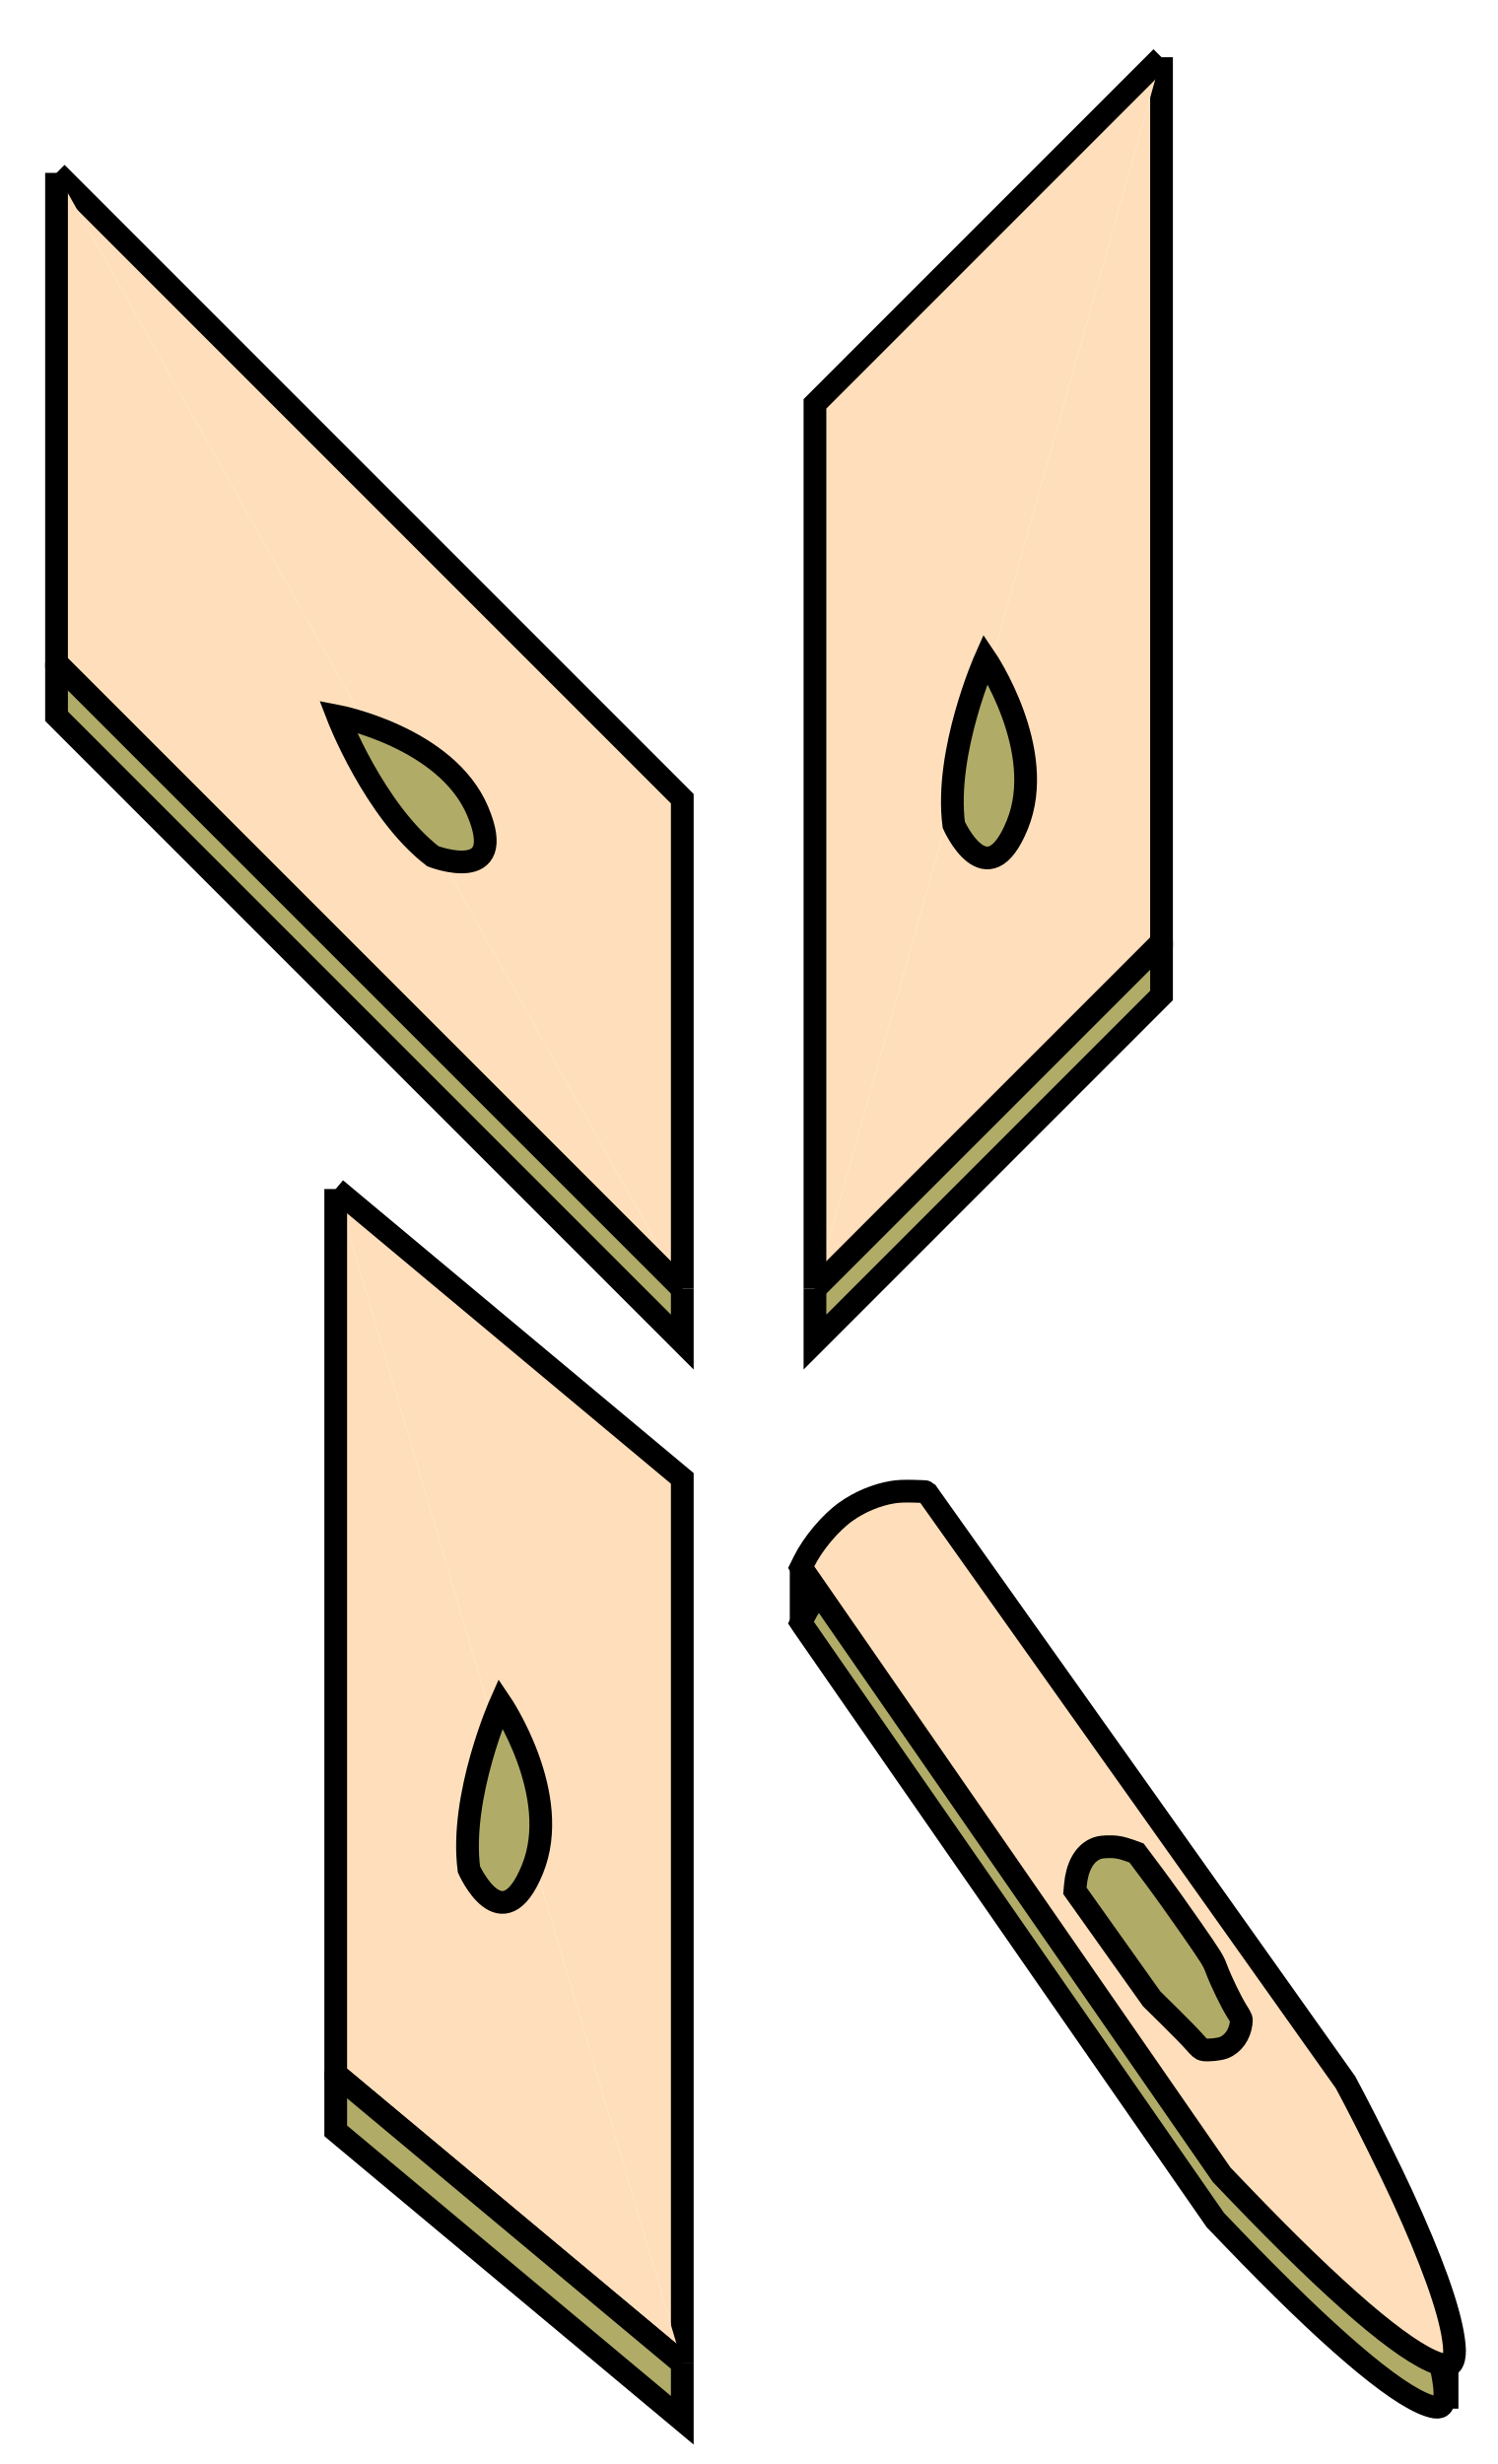
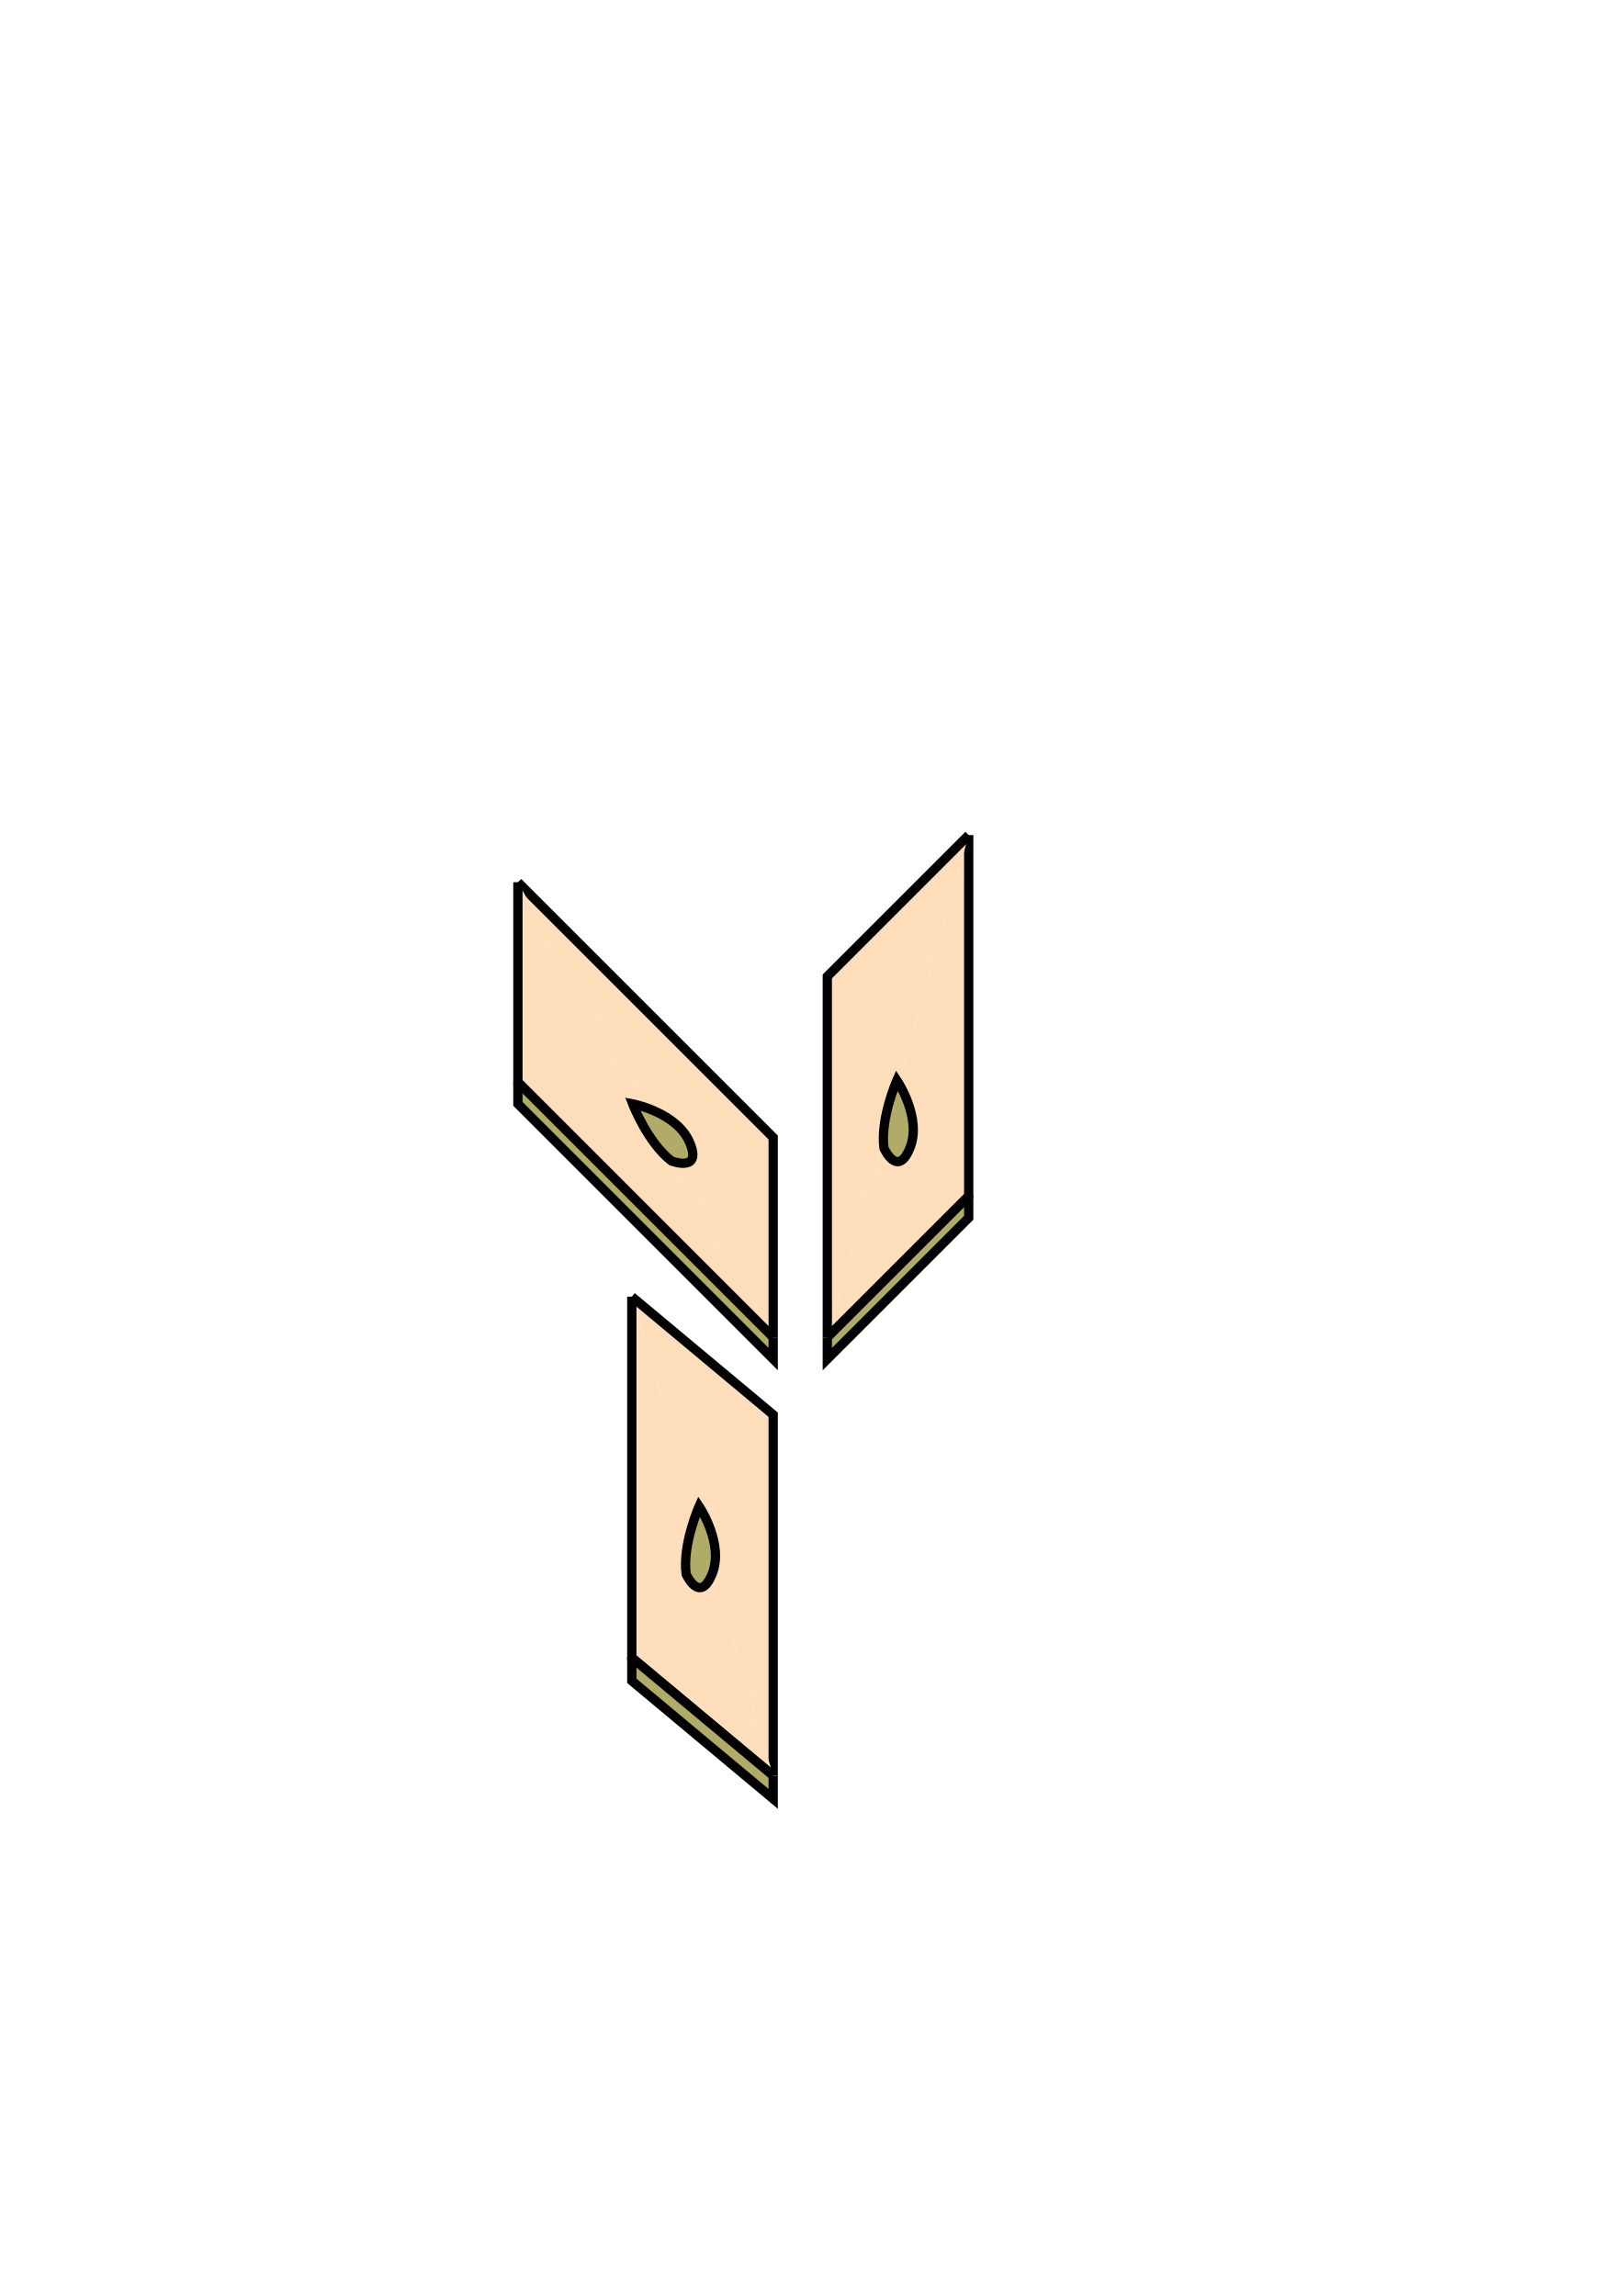
- <svg xmlns="http://www.w3.org/2000/svg" width="79" height="130" viewBox="64 105 79 130" version="1.1" id="svg5">
+ <svg xmlns="http://www.w3.org/2000/svg" width="210mm" height="297mm" viewBox="0 0 210 297" version="1.1" id="svg5">
  <defs id="defs2" />
-   <g id="layer1" style="display:inline">
-     <path style="display:inline;fill:#b0ac68;fill-opacity:1;stroke:#000000;stroke-width:1.181;stroke-miterlimit:4;stroke-dasharray:none;stroke-opacity:1;paint-order:markers fill stroke" d="m 139.361,231.914 c -1.79,-0.608 -5.343,-3.651 -10.34,-8.853 l -0.901,-0.938 -10.812,-15.58 c -5.947,-8.569 -10.865,-15.66 -10.93,-15.757 l -0.117,-0.177 0.145,-0.292 c 0.465,-0.938 1.369,-2.011 2.182,-2.59 0.707,-0.503 1.58,-0.87 2.4,-1.007 0.306,-0.051 0.579,-0.065 1.088,-0.054 0.374,0.008 0.687,0.023 0.696,0.034 0.009,0.011 4.916,6.907 10.903,15.325 l 10.887,15.305 0.456,0.859 c 0.63,1.188 1.909,3.771 2.474,4.995 1.549,3.361 2.451,5.866 2.68,7.438 0.073,0.499 0.077,0.757 0.019,1.027 -0.083,0.388 -0.283,0.452 -0.831,0.265 z" id="path12186-9" />
-     <path style="fill:none;stroke:#000000;stroke-width:1.2;stroke-linecap:butt;stroke-linejoin:miter;stroke-opacity:1;stroke-miterlimit:4;stroke-dasharray:none" d="m 106.272,187.686 4e-5,3" id="path22481" />
-     <path style="fill:none;stroke:#000000;stroke-width:1.2;stroke-linecap:butt;stroke-linejoin:miter;stroke-opacity:1;stroke-miterlimit:4;stroke-dasharray:none" d="m 140.352,229.693 v 2.388" id="path22678" />
-   </g>
+   <g id="layer1" style="display:inline" />
  <g id="layer2" style="display:inline">
    <path style="fill:#ffdfbb;fill-opacity:1;stroke:#000000;stroke-width:1.2;stroke-linecap:butt;stroke-linejoin:miter;stroke-opacity:1;stroke-miterlimit:4;stroke-dasharray:none" d="m 107,173 18.286,-18.286 v -46.693" id="path1177" />
    <path style="fill:#ffdfbb;fill-opacity:1;stroke:#000000;stroke-width:1.2;stroke-linecap:butt;stroke-linejoin:miter;stroke-opacity:1;stroke-miterlimit:4;stroke-dasharray:none" d="M 125.286,108.021 107,126.307 V 173" id="path1177-3" />
    <g id="g2688" transform="rotate(-45,189.6921,180.4416)" style="fill:#ffdfbb;fill-opacity:1;stroke:#000000;stroke-opacity:1;stroke-width:1.2;stroke-miterlimit:4;stroke-dasharray:none">
      <path style="fill:#ffdfbb;stroke:#000000;stroke-width:1.2;stroke-linecap:butt;stroke-linejoin:miter;stroke-opacity:1;fill-opacity:1;stroke-miterlimit:4;stroke-dasharray:none" d="M 131.532,111.758 149.818,93.472 V 46.778" id="path1177-0" />
    </g>
    <path style="fill:#ffdfbb;stroke:#000000;stroke-width:1.2;stroke-linecap:butt;stroke-linejoin:miter;stroke-opacity:1;fill-opacity:1;stroke-miterlimit:4;stroke-dasharray:none" d="m 66.983,114.122 v 25.86 L 100,173" id="path1177-3-1" />
    <g id="g77338" transform="translate(-2.6238654e-7,3)" style="stroke:#000000;stroke-opacity:1;stroke-width:1.2;stroke-miterlimit:4;stroke-dasharray:none">
      <path style="fill:#ffdfbb;fill-opacity:1;stroke:#000000;stroke-width:1.2;stroke-linecap:butt;stroke-linejoin:miter;stroke-opacity:1;stroke-miterlimit:4;stroke-dasharray:none" d="M 81.714,164.732 100,180 v 46.693" id="path1177-31" />
    </g>
    <path style="fill:#ffdfbb;fill-opacity:1;stroke:#000000;stroke-width:1.2;stroke-linecap:butt;stroke-linejoin:miter;stroke-opacity:1;stroke-miterlimit:4;stroke-dasharray:none" d="M 100,229.693 81.714,214.425 v -46.693" id="path1177-3-6" />
    <path style="fill:#b0ac68;stroke:#000000;stroke-width:1.2;stroke-linecap:butt;stroke-linejoin:miter;stroke-opacity:1;fill-opacity:1;stroke-miterlimit:4;stroke-dasharray:none" d="m 66.983,139.983 c 0,0 0,2.807 0,2.807 0,0 33.017,33.017 33.017,33.017 V 173" id="path76212" />
    <path style="fill:#b0ac68;stroke:#000000;stroke-width:1.2;stroke-linecap:butt;stroke-linejoin:miter;stroke-opacity:1;fill-opacity:1;stroke-miterlimit:4;stroke-dasharray:none" d="m 107,173 v 2.807 l 18.286,-18.286 v -2.887" id="path76350" />
    <path style="fill:#b0ac68;fill-opacity:1;stroke:#000000;stroke-width:1.2;stroke-linecap:butt;stroke-linejoin:miter;stroke-opacity:1;stroke-miterlimit:4;stroke-dasharray:none" d="m 81.714,214.425 v 3 l 18.286,15.268 v -3" id="path76648" />
    <g id="g1111" style="display:inline;stroke:#000000;stroke-opacity:1;stroke-width:0.8;stroke-miterlimit:4;stroke-dasharray:none" />
    <path style="fill:none;stroke:#000000;stroke-width:1.2;stroke-linecap:butt;stroke-linejoin:miter;stroke-opacity:1;stroke-miterlimit:4;stroke-dasharray:none" d="M 66.983,139.983 100,173" id="path951" />
    <path style="fill:none;stroke:#000000;stroke-width:1.2;stroke-linecap:butt;stroke-linejoin:miter;stroke-opacity:1;stroke-miterlimit:4;stroke-dasharray:none" d="m 107,173 18.286,-18.286" id="path953" />
    <path style="fill:none;stroke:#000000;stroke-width:1.2;stroke-linecap:butt;stroke-linejoin:miter;stroke-opacity:1;stroke-miterlimit:4;stroke-dasharray:none" d="m 81.714,214.425 c -0.172,-0.637 -0.172,-0.637 0,0" id="path955" />
    <path style="fill:none;stroke:#000000;stroke-width:1.2;stroke-linecap:butt;stroke-linejoin:miter;stroke-opacity:1;stroke-miterlimit:4;stroke-dasharray:none" d="M 100,229.693 81.714,214.425" id="path957" />
  </g>
  <g id="layer3" style="display:inline">
-     <g id="g13469" transform="translate(1.698161,1.052099)">
-       <path style="display:inline;fill:#ffdfbb;fill-opacity:1;stroke:#000000;stroke-width:4.535;stroke-miterlimit:4;stroke-dasharray:none;stroke-opacity:1;paint-order:markers fill stroke" d="m 522.198,864.156 c -6.864,-2.338 -20.493,-14.033 -39.659,-34.029 l -3.456,-3.606 -41.472,-59.886 c -22.81,-32.937 -41.675,-60.192 -41.922,-60.567 l -0.449,-0.68 0.556,-1.123 c 1.784,-3.606 5.251,-7.731 8.37,-9.957 2.71,-1.935 6.062,-3.343 9.207,-3.869 1.172,-0.196 2.222,-0.248 4.173,-0.208 1.434,0.03 2.635,0.089 2.671,0.131 0.035,0.042 18.855,26.55 41.821,58.906 l 41.757,58.829 1.749,3.302 c 2.418,4.566 7.324,14.495 9.488,19.2 5.941,12.921 9.403,22.547 10.28,28.59 0.278,1.918 0.297,2.91 0.075,3.946 -0.32,1.492 -1.084,1.736 -3.188,1.02 z" id="path12186" transform="scale(0.2645833)" />
-       <path style="display:inline;fill:#b0ac68;fill-opacity:1;stroke:#000000;stroke-width:1.2;stroke-miterlimit:4;stroke-dasharray:none;stroke-opacity:1;paint-order:markers fill stroke" d="m 125.797,212.091 c -0.104,-0.015 -0.204,-0.102 -0.468,-0.405 -0.184,-0.212 -0.767,-0.81 -1.296,-1.33 l -0.96,-0.944 -2.028,-2.853 -2.028,-2.853 0.026,-0.294 c 0.083,-0.944 0.447,-1.624 1.016,-1.897 0.189,-0.091 0.314,-0.117 0.626,-0.132 0.447,-0.021 0.762,0.03 1.246,0.205 l 0.339,0.123 0.887,1.185 c 0.488,0.652 1.396,1.921 2.019,2.822 1.076,1.555 1.141,1.661 1.313,2.119 0.24,0.64 0.768,1.73 1.079,2.224 0.248,0.395 0.25,0.4 0.221,0.631 -0.076,0.608 -0.436,1.109 -0.927,1.293 -0.242,0.091 -0.793,0.146 -1.065,0.106 z" id="path1686" />
-     </g>
    <path style="display:inline;fill:#b0ac68;fill-opacity:1;stroke:#000000;stroke-width:1.2;stroke-linecap:butt;stroke-linejoin:miter;stroke-opacity:1;stroke-miterlimit:4;stroke-dasharray:none" d="m 88.742,203.624 c 0,0 1.746,3.931 3.35,0 1.604,-3.931 -1.675,-8.771 -1.675,-8.771 0,0 -2.175,4.893 -1.675,8.771 z" id="path76829-8" />
    <path style="display:inline;fill:#b0ac68;stroke:#000000;stroke-width:1.2;stroke-linecap:butt;stroke-linejoin:miter;stroke-opacity:1;fill-opacity:1;stroke-miterlimit:4;stroke-dasharray:none" d="m 114.325,148.519 c 0,0 1.746,3.931 3.35,0 1.604,-3.931 -1.675,-8.771 -1.675,-8.771 0,0 -2.175,4.893 -1.675,8.771 z" id="path76829" />
    <path style="display:inline;fill:#b0ac68;stroke:#000000;stroke-width:1.2;stroke-linecap:butt;stroke-linejoin:miter;stroke-opacity:1;fill-opacity:1;stroke-miterlimit:4;stroke-dasharray:none" d="m 86.84,150.176 c 0,0 4.014,1.545 2.369,-2.369 -1.645,-3.914 -7.387,-5.018 -7.387,-5.018 0,0 1.922,4.998 5.018,7.387 z" id="path76829-9" />
  </g>
</svg>
